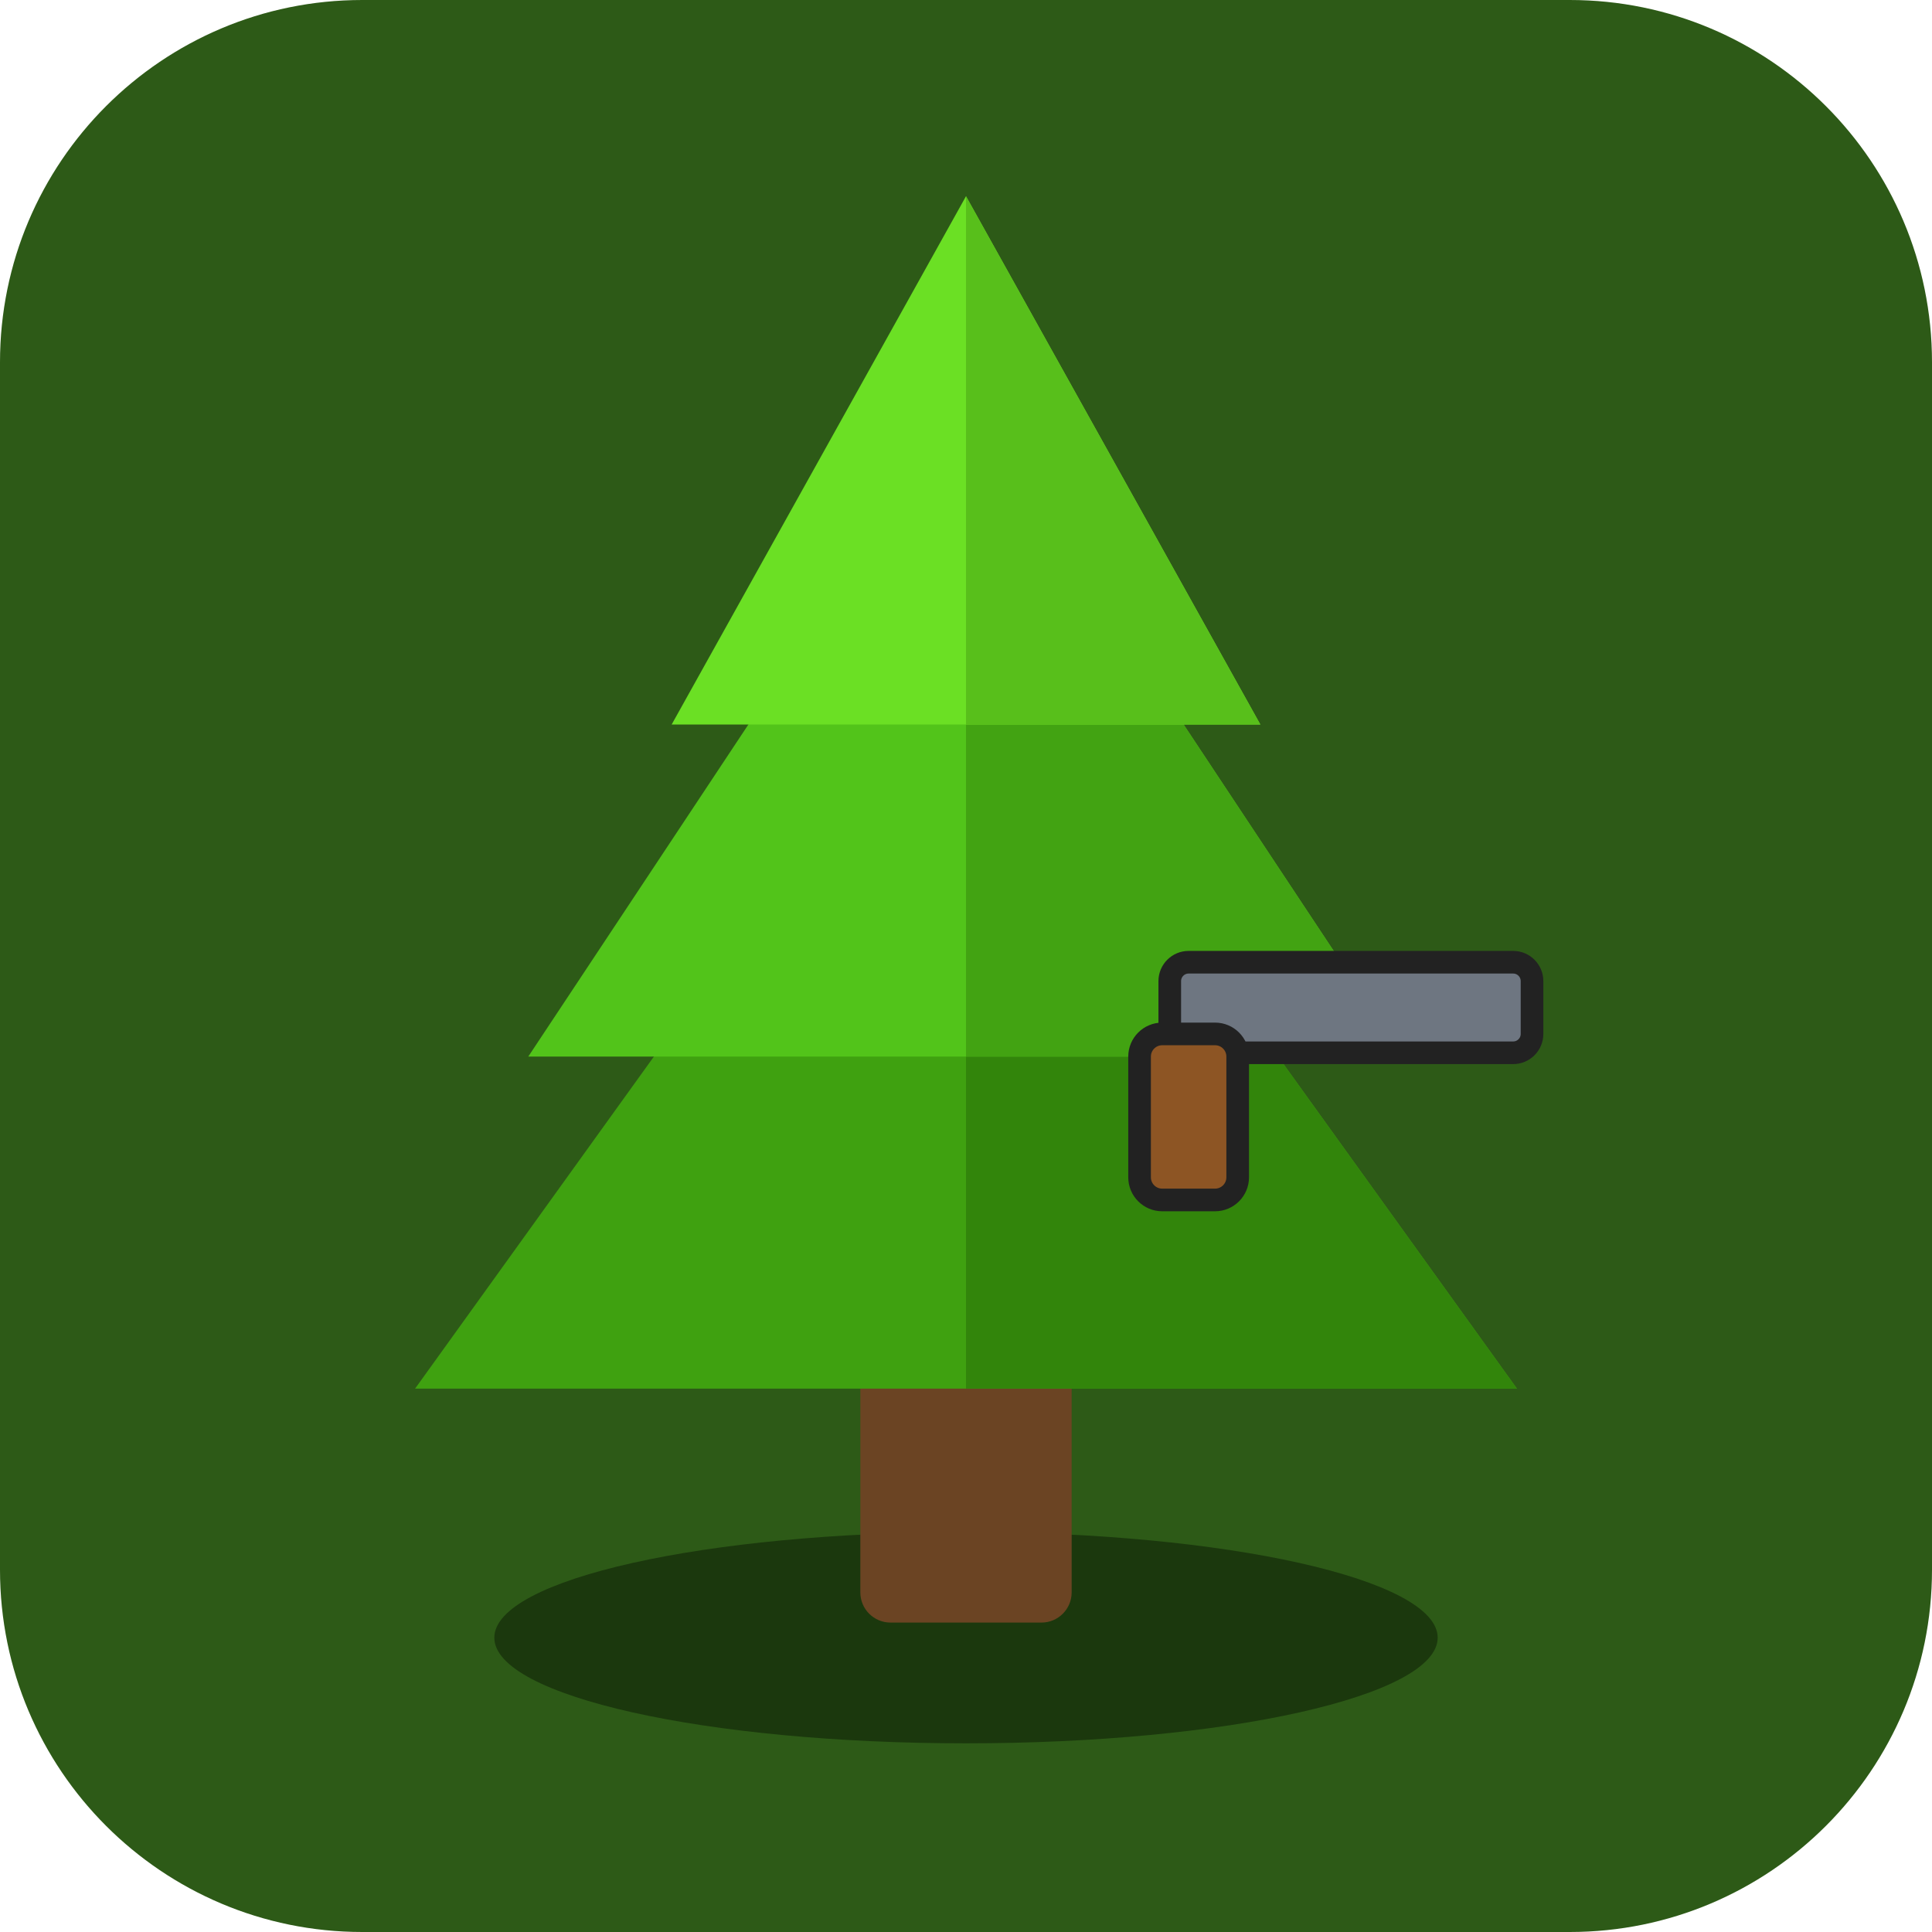
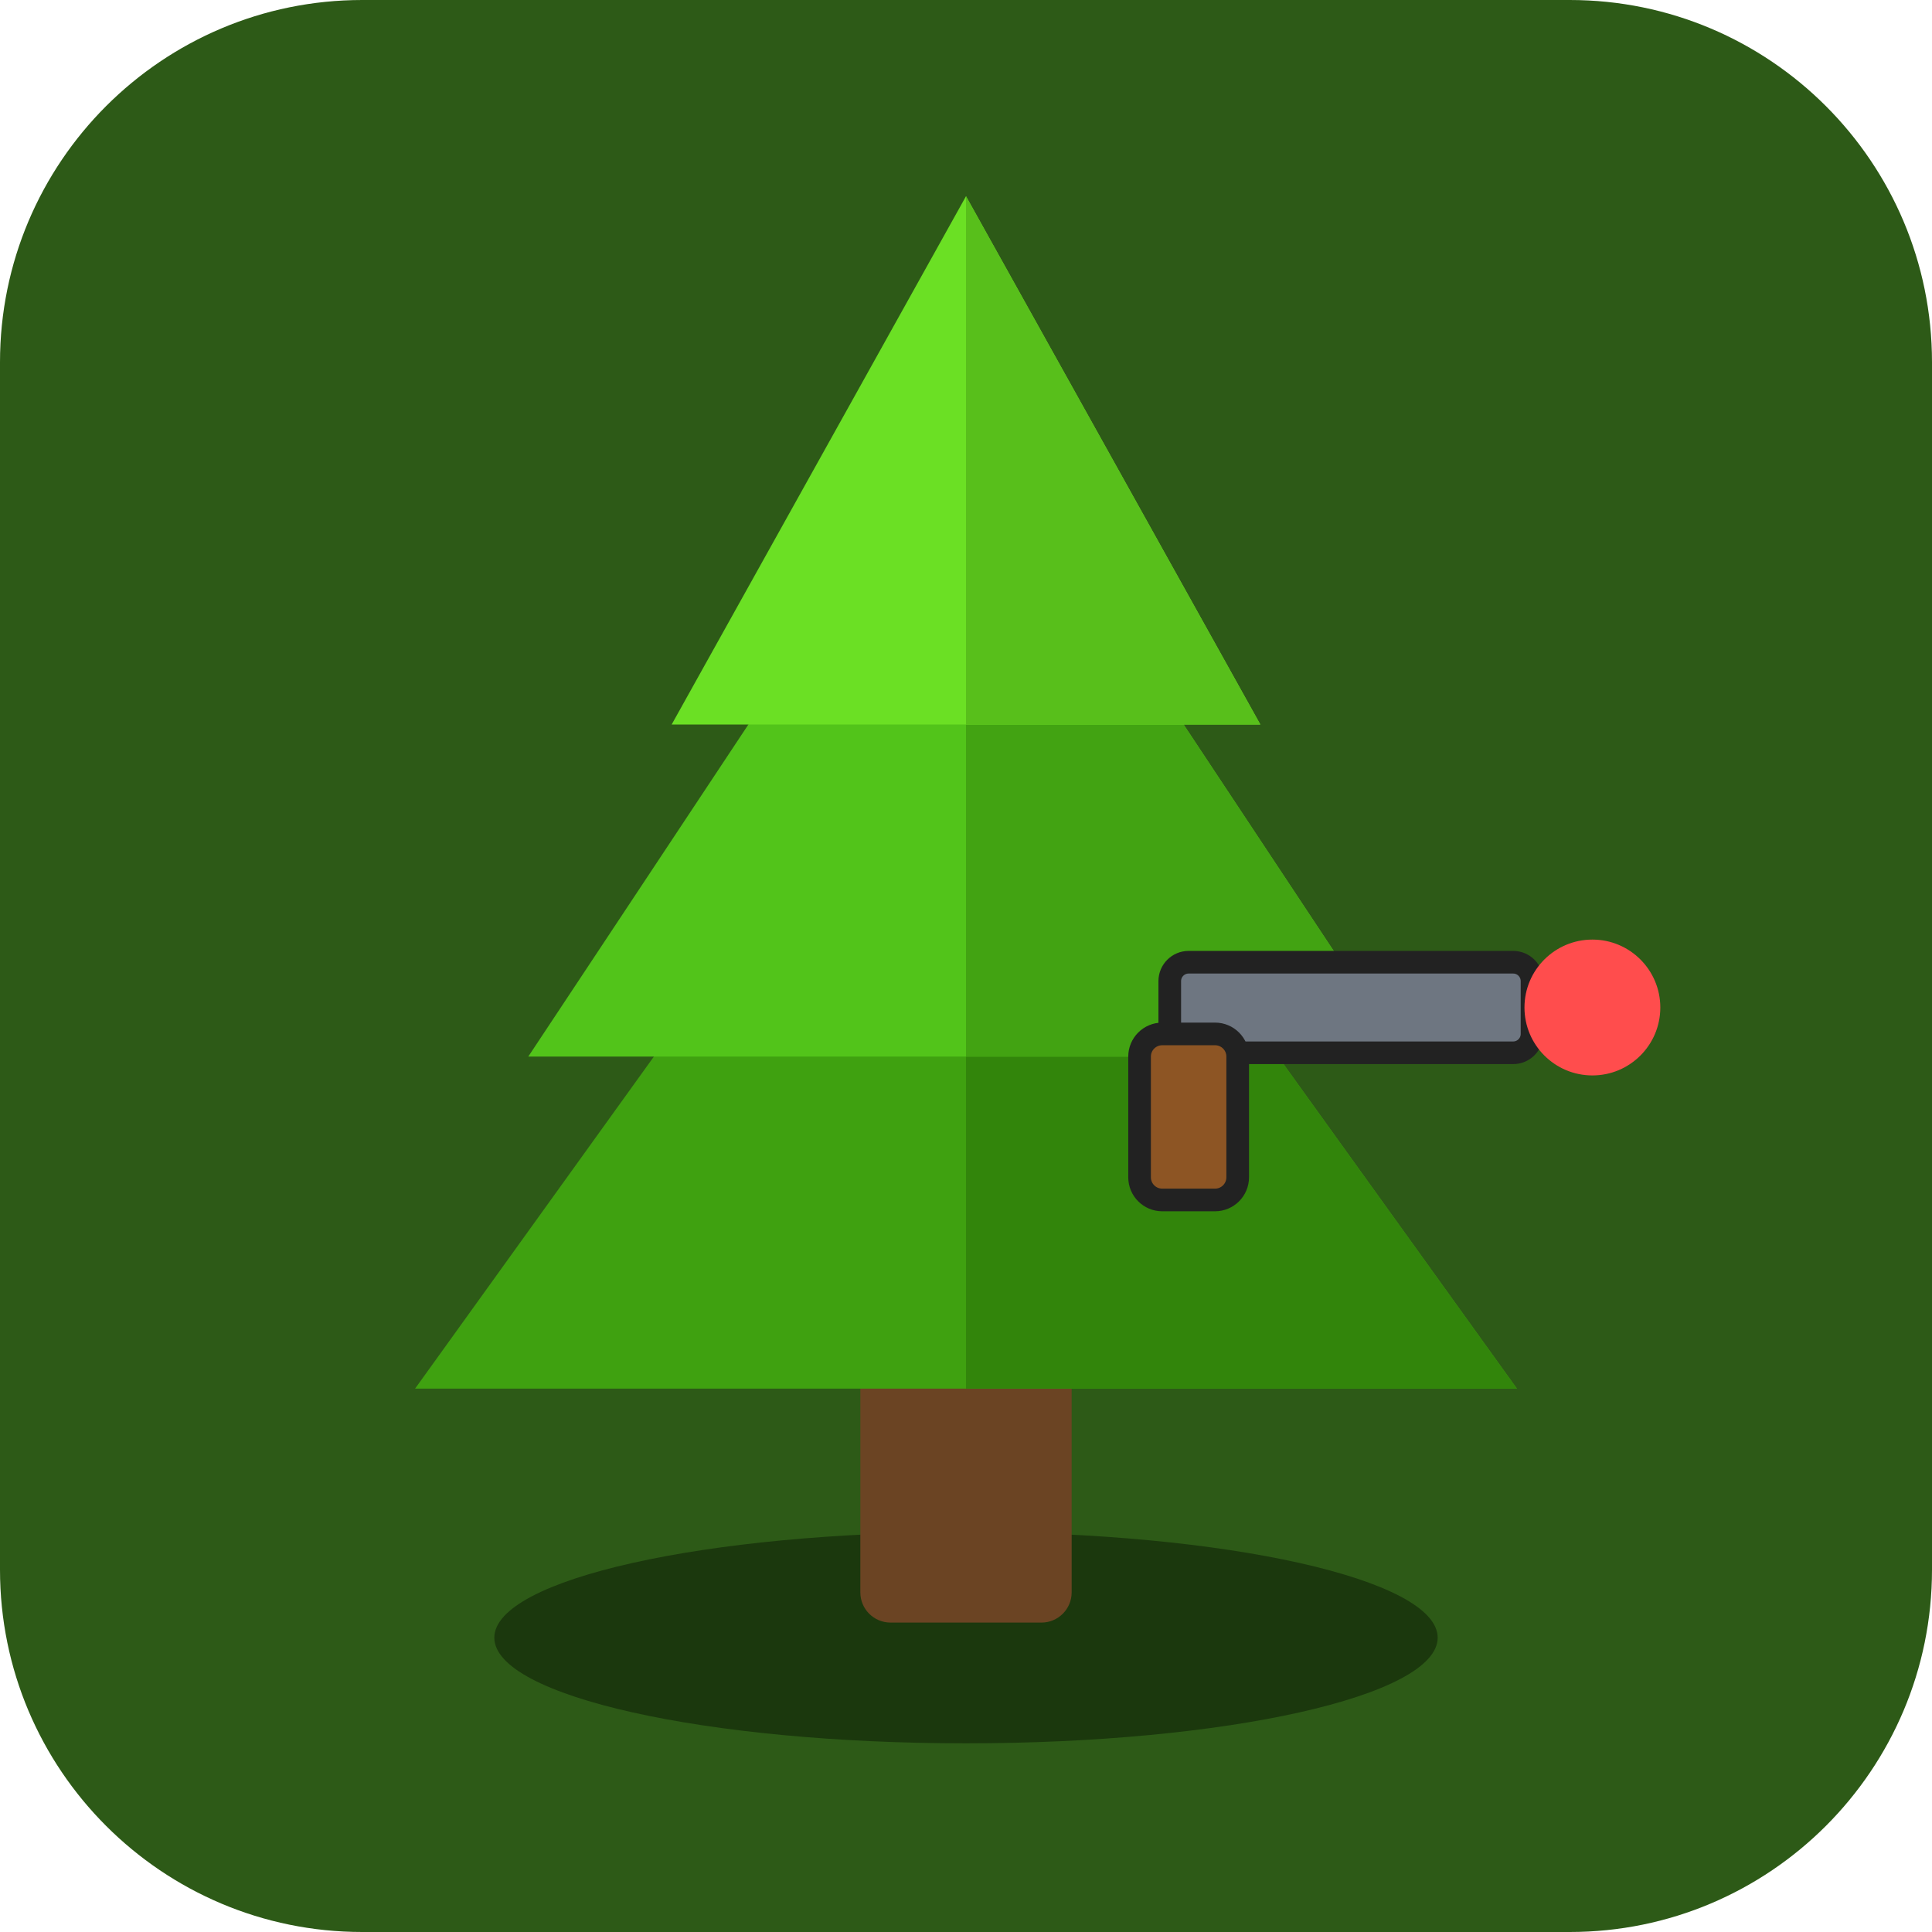
<svg xmlns="http://www.w3.org/2000/svg" viewBox="0 0 512 512">
  <rect width="512" height="512" rx="96" fill="#2d5a17" />
  <ellipse cx="256" cy="434" rx="125" ry="28" fill="#1b380d" />
  <rect x="228" y="340" width="56" height="90" rx="8" fill="#6b4423" />
  <polygon points="256,165 110,368 402,368" fill="#3fa110" />
  <polygon points="256,165 256,368 402,368" fill="#32850b" />
  <polygon points="256,105 140,280 372,280" fill="#52c41a" />
  <polygon points="256,105 256,280 372,280" fill="#42a312" />
  <polygon points="256,52 178,192 334,192" fill="#6be024" />
  <polygon points="256,52 256,192 334,192" fill="#58bf1b" />
  <rect x="310" y="255" width="96" height="24" rx="5" fill="#6e7681" stroke="#222" stroke-width="6" />
  <rect x="302" y="274" width="26" height="44" rx="6" fill="#8d5524" stroke="#222" stroke-width="6" />
+   <circle cx="422" cy="267" r="18" fill="#ff4d4d" />
</svg>
